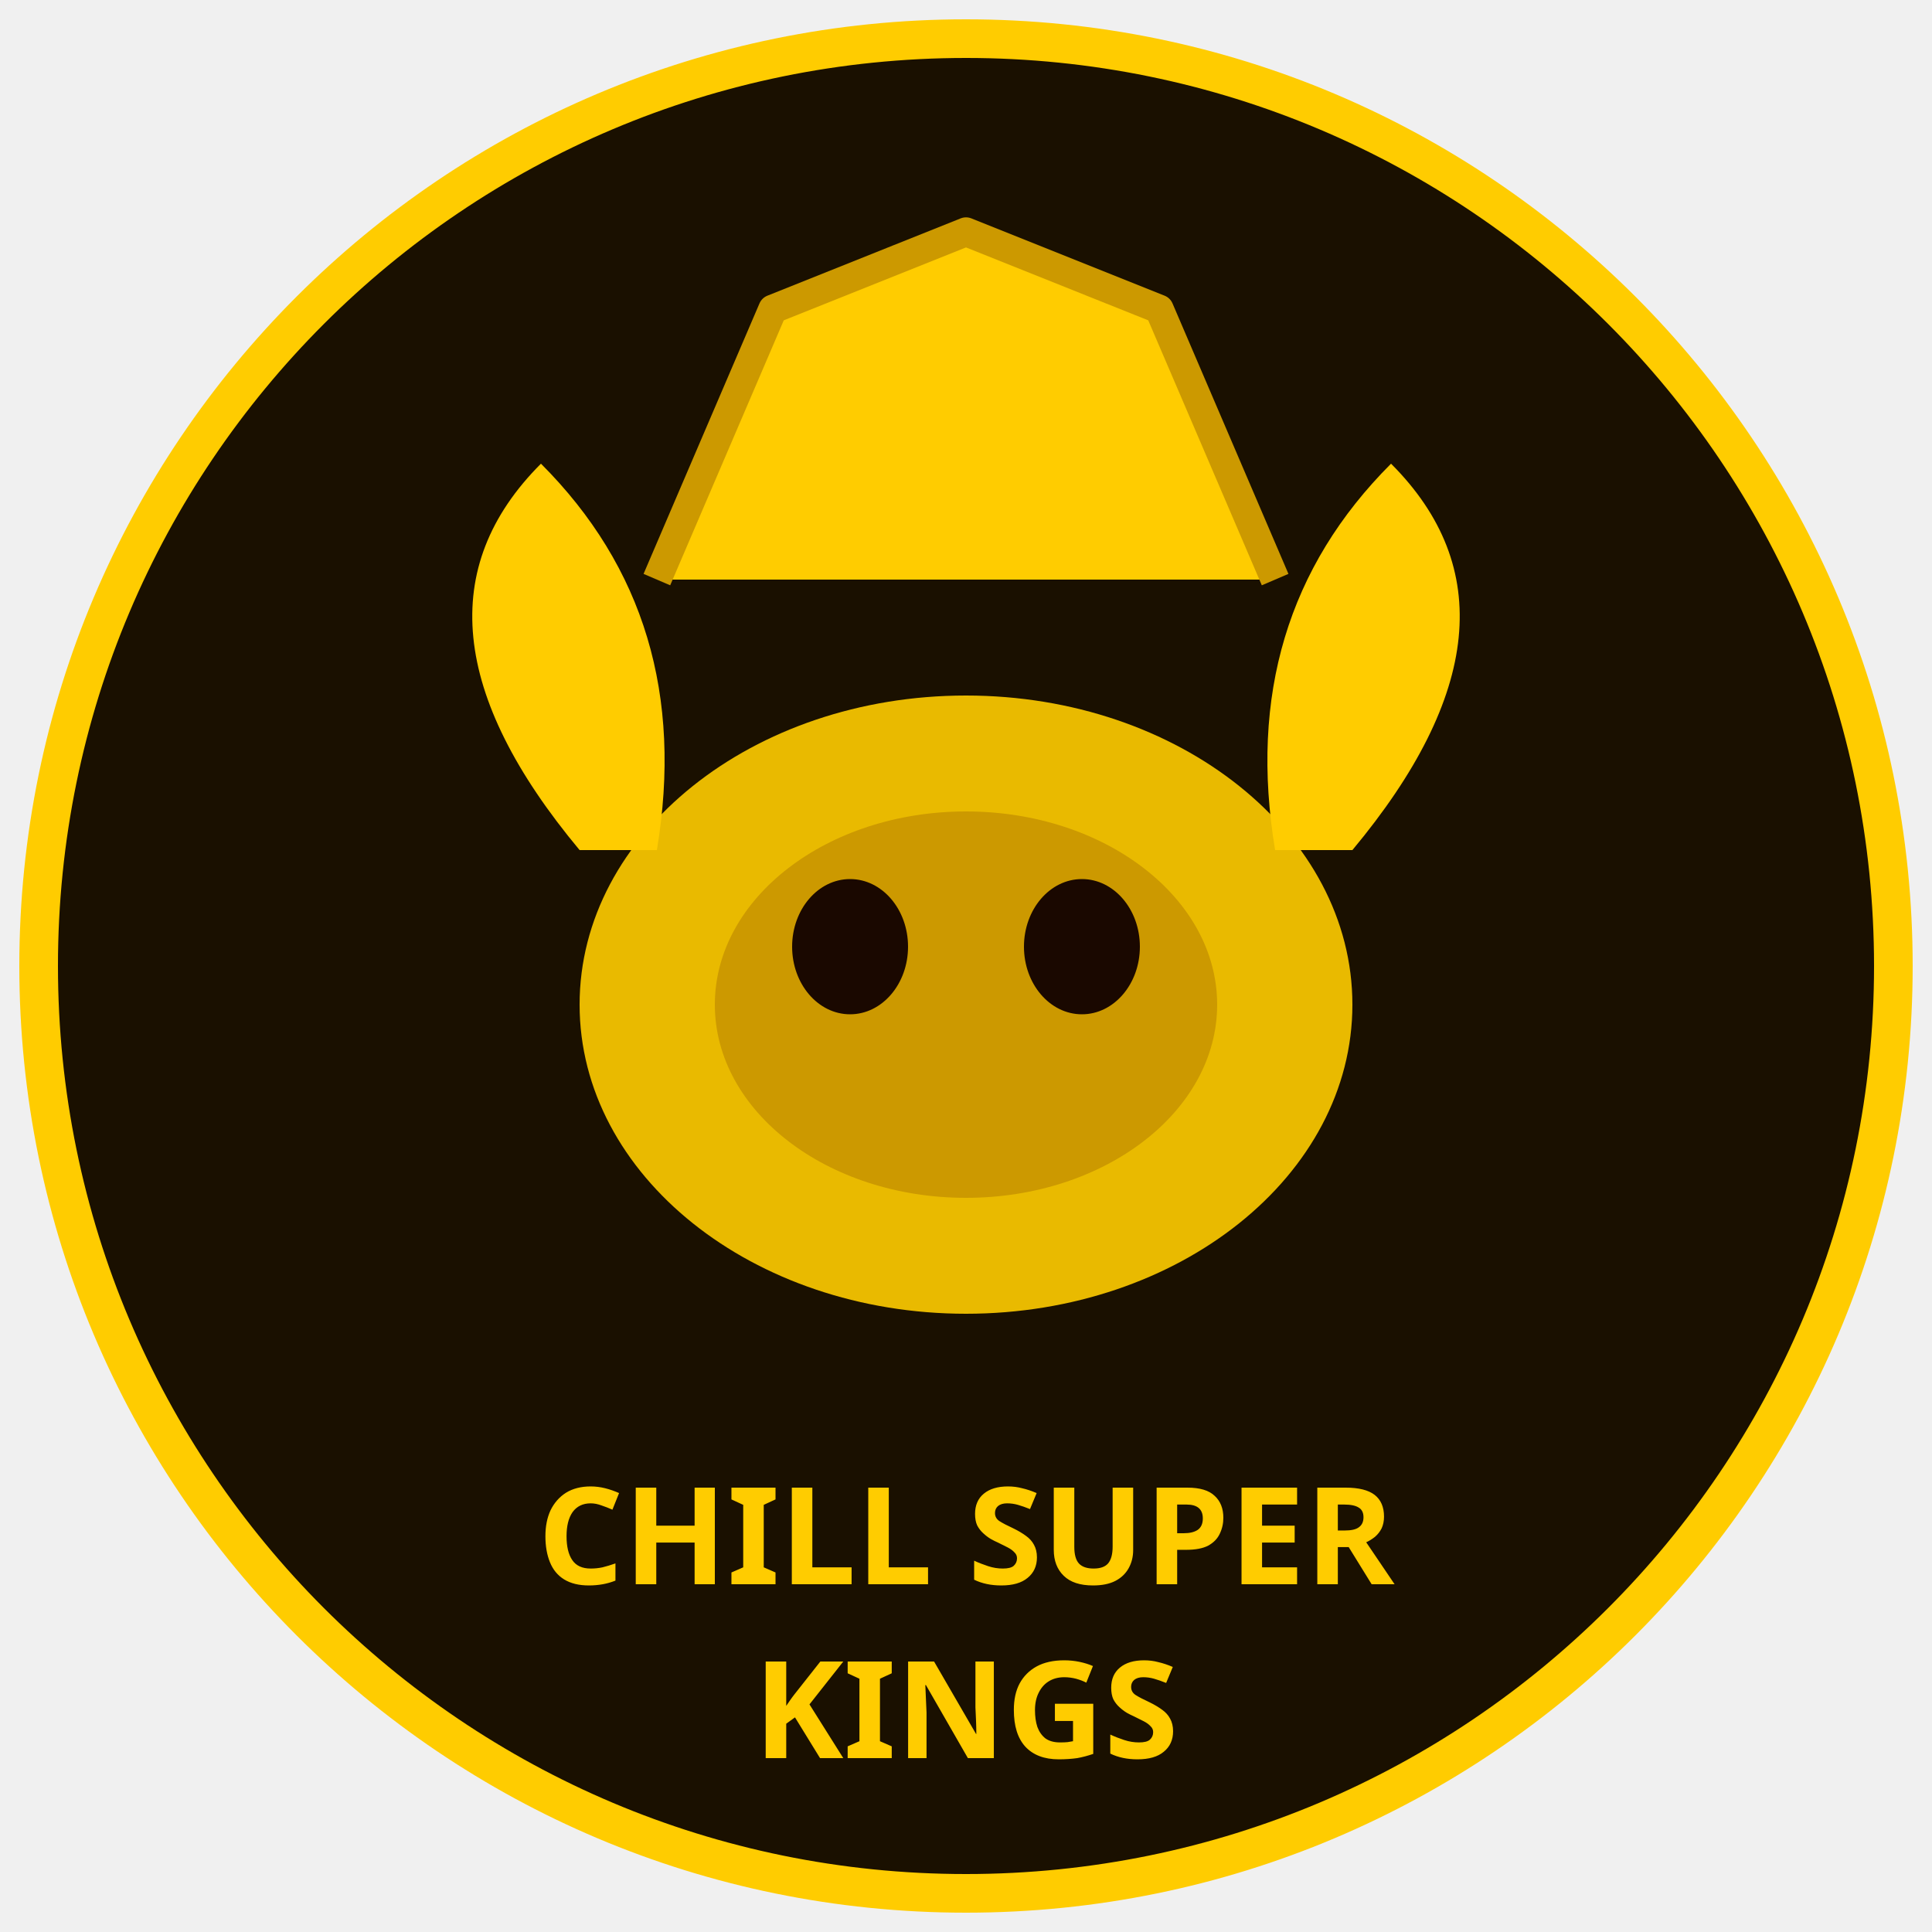
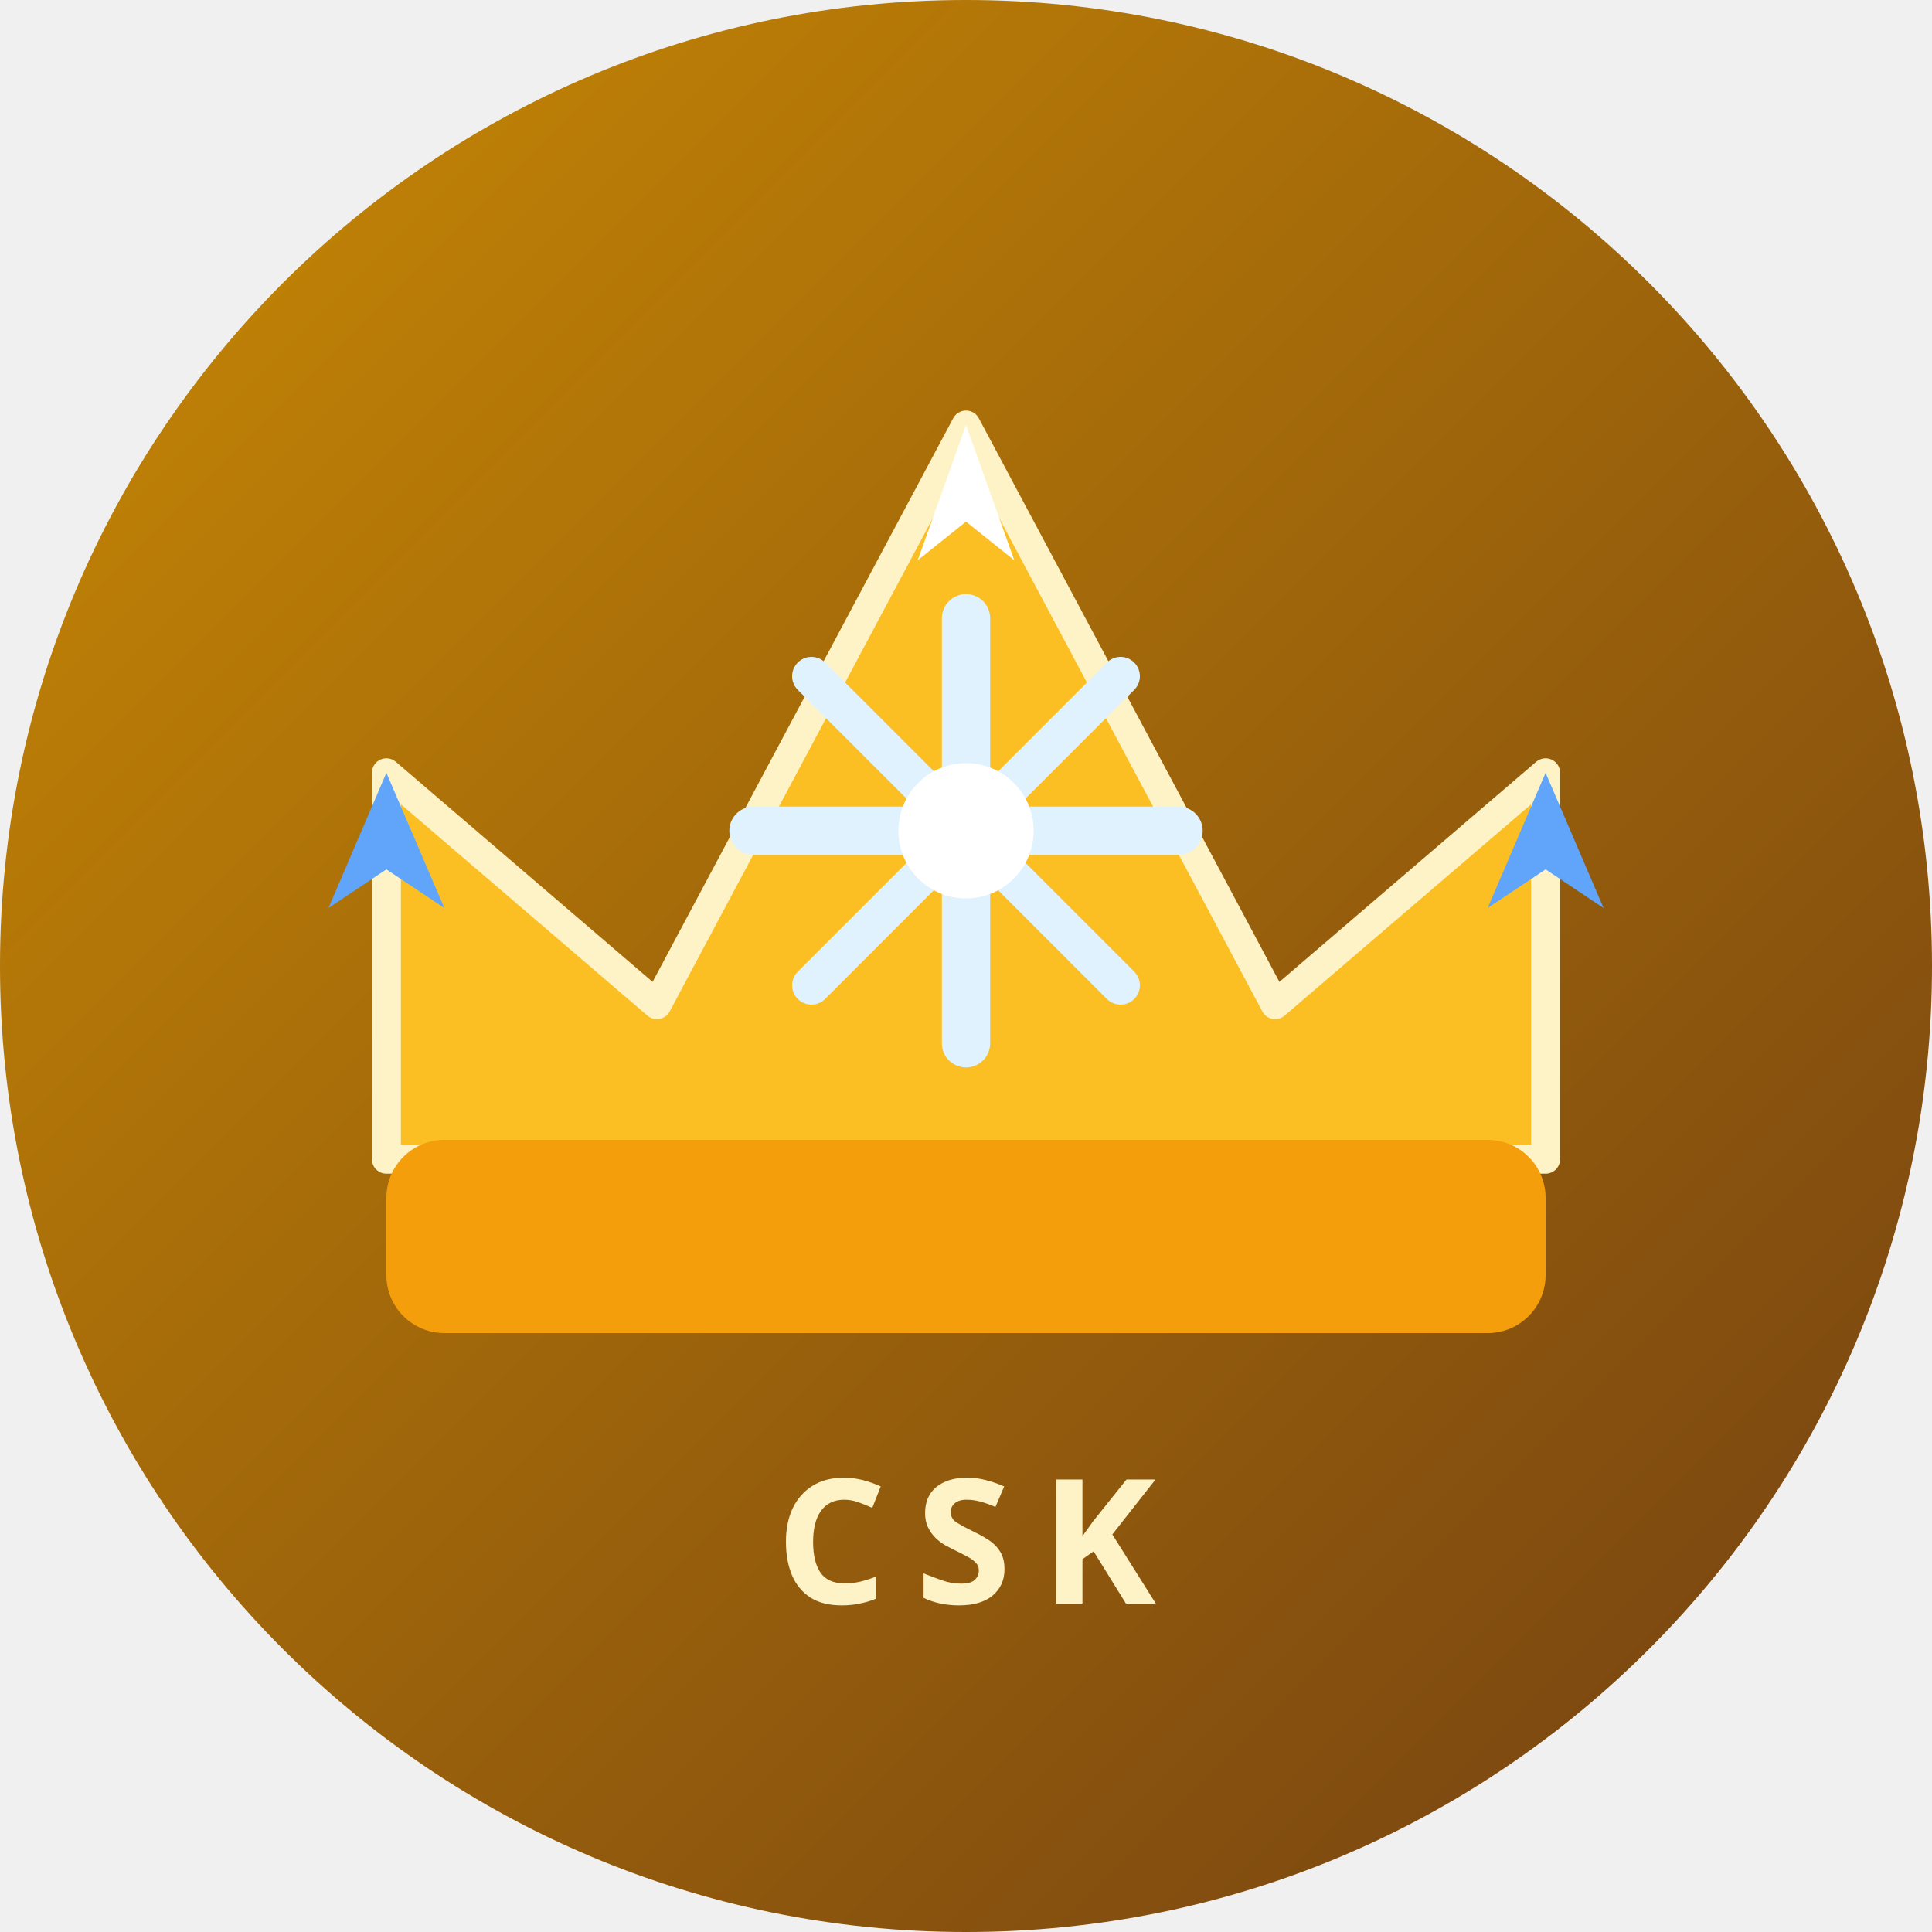
<svg xmlns="http://www.w3.org/2000/svg" viewBox="0 0 100 100">
-   <circle cx="50" cy="50" r="48" fill="#1a1000" stroke="#ffcc00" stroke-width="2" />
-   <path d="M34,30 L40,16 L50,12 L60,16 L66,30" fill="#ffcc00" stroke="#cc9900" stroke-width="1.5" stroke-linejoin="round" />
-   <ellipse cx="50" cy="52" rx="20" ry="16" fill="#ffcc00" opacity="0.9" />
-   <ellipse cx="50" cy="52" rx="13" ry="10" fill="#cc9900" />
-   <ellipse cx="44" cy="49" rx="3" ry="3.5" fill="#1a0800" />
-   <ellipse cx="56" cy="49" rx="3" ry="3.5" fill="#1a0800" />
-   <path d="M30,44 Q20,32 28,24 Q36,32 34,44 Z" fill="#ffcc00" />
-   <path d="M70,44 Q80,32 72,24 Q64,32 66,44 Z" fill="#ffcc00" />
-   <text x="50" y="82" text-anchor="middle" font-family="Arial Black,sans-serif" font-size="7" font-weight="900" fill="#ffcc00">CHILL SUPER</text>
-   <text x="50" y="91" text-anchor="middle" font-family="Arial Black,sans-serif" font-size="7" font-weight="900" fill="#ffcc00">KINGS</text>
+   <defs>
+     <linearGradient id="bg" x1="0%" y1="0%" x2="100%" y2="100%">
+       <stop offset="0%" stop-color="#ca8a04" />
+       <stop offset="100%" stop-color="#713f12" />
+     </linearGradient>
+   </defs>
+   <circle cx="50" cy="50" r="50" fill="url(#bg)" />
+   <path d="M20,60 L20,40 L34,52 L50,22 L66,52 L80,40 L80,60 Z" fill="#fbbf24" stroke="#fef3c7" stroke-width="1.5" stroke-linejoin="round" />
+   <rect x="20" y="59" width="60" height="10" rx="3" fill="#f59e0b" />
+   <line x1="50" y1="32" x2="50" y2="54" stroke="#e0f2fe" stroke-width="2.5" stroke-linecap="round" />
+   <line x1="39" y1="43" x2="61" y2="43" stroke="#e0f2fe" stroke-width="2.5" stroke-linecap="round" />
+   <line x1="42" y1="35" x2="58" y2="51" stroke="#e0f2fe" stroke-width="2" stroke-linecap="round" />
+   <line x1="58" y1="35" x2="42" y2="51" stroke="#e0f2fe" stroke-width="2" stroke-linecap="round" />
+   <circle cx="50" cy="43" r="3.5" fill="#fff" />
+   <polygon points="50,22 52.5,29 50,27 47.5,29" fill="#fff" />
+   <polygon points="20,40 23,47 20,45 17,47" fill="#60a5fa" />
+   <polygon points="80,40 83,47 80,45 77,47" fill="#60a5fa" />
+   <text x="50" y="83" text-anchor="middle" font-family="Arial Black,sans-serif" font-size="9" font-weight="900" fill="#fef3c7" letter-spacing="1.5">CSK</text>
</svg>
